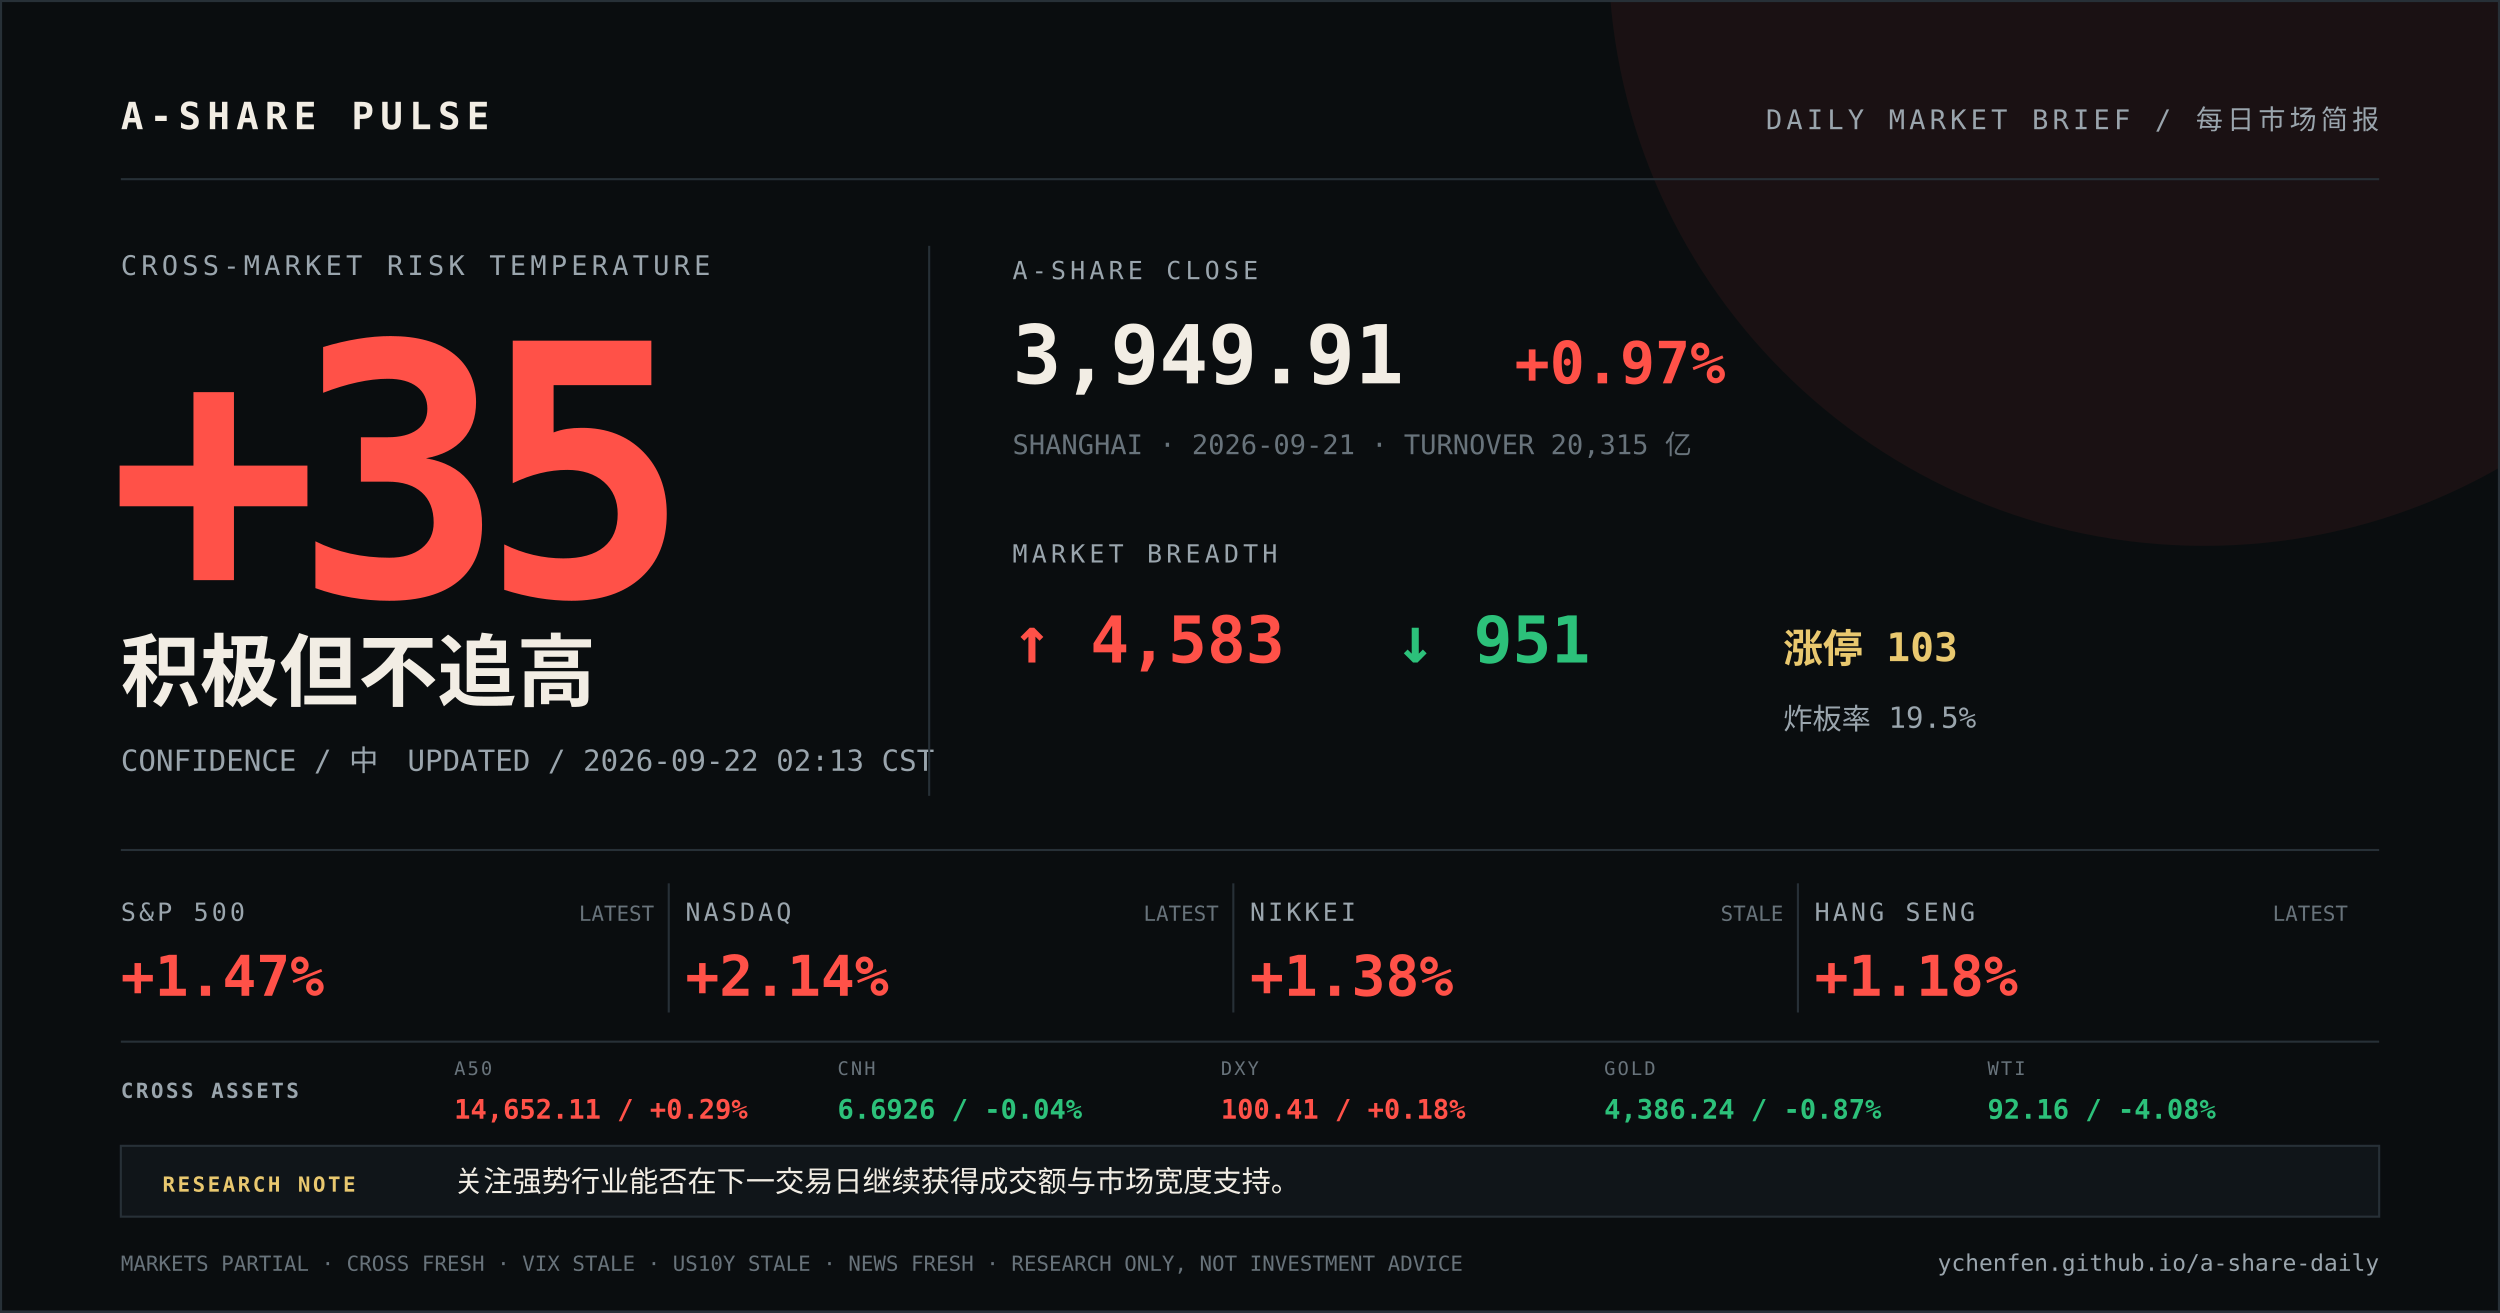
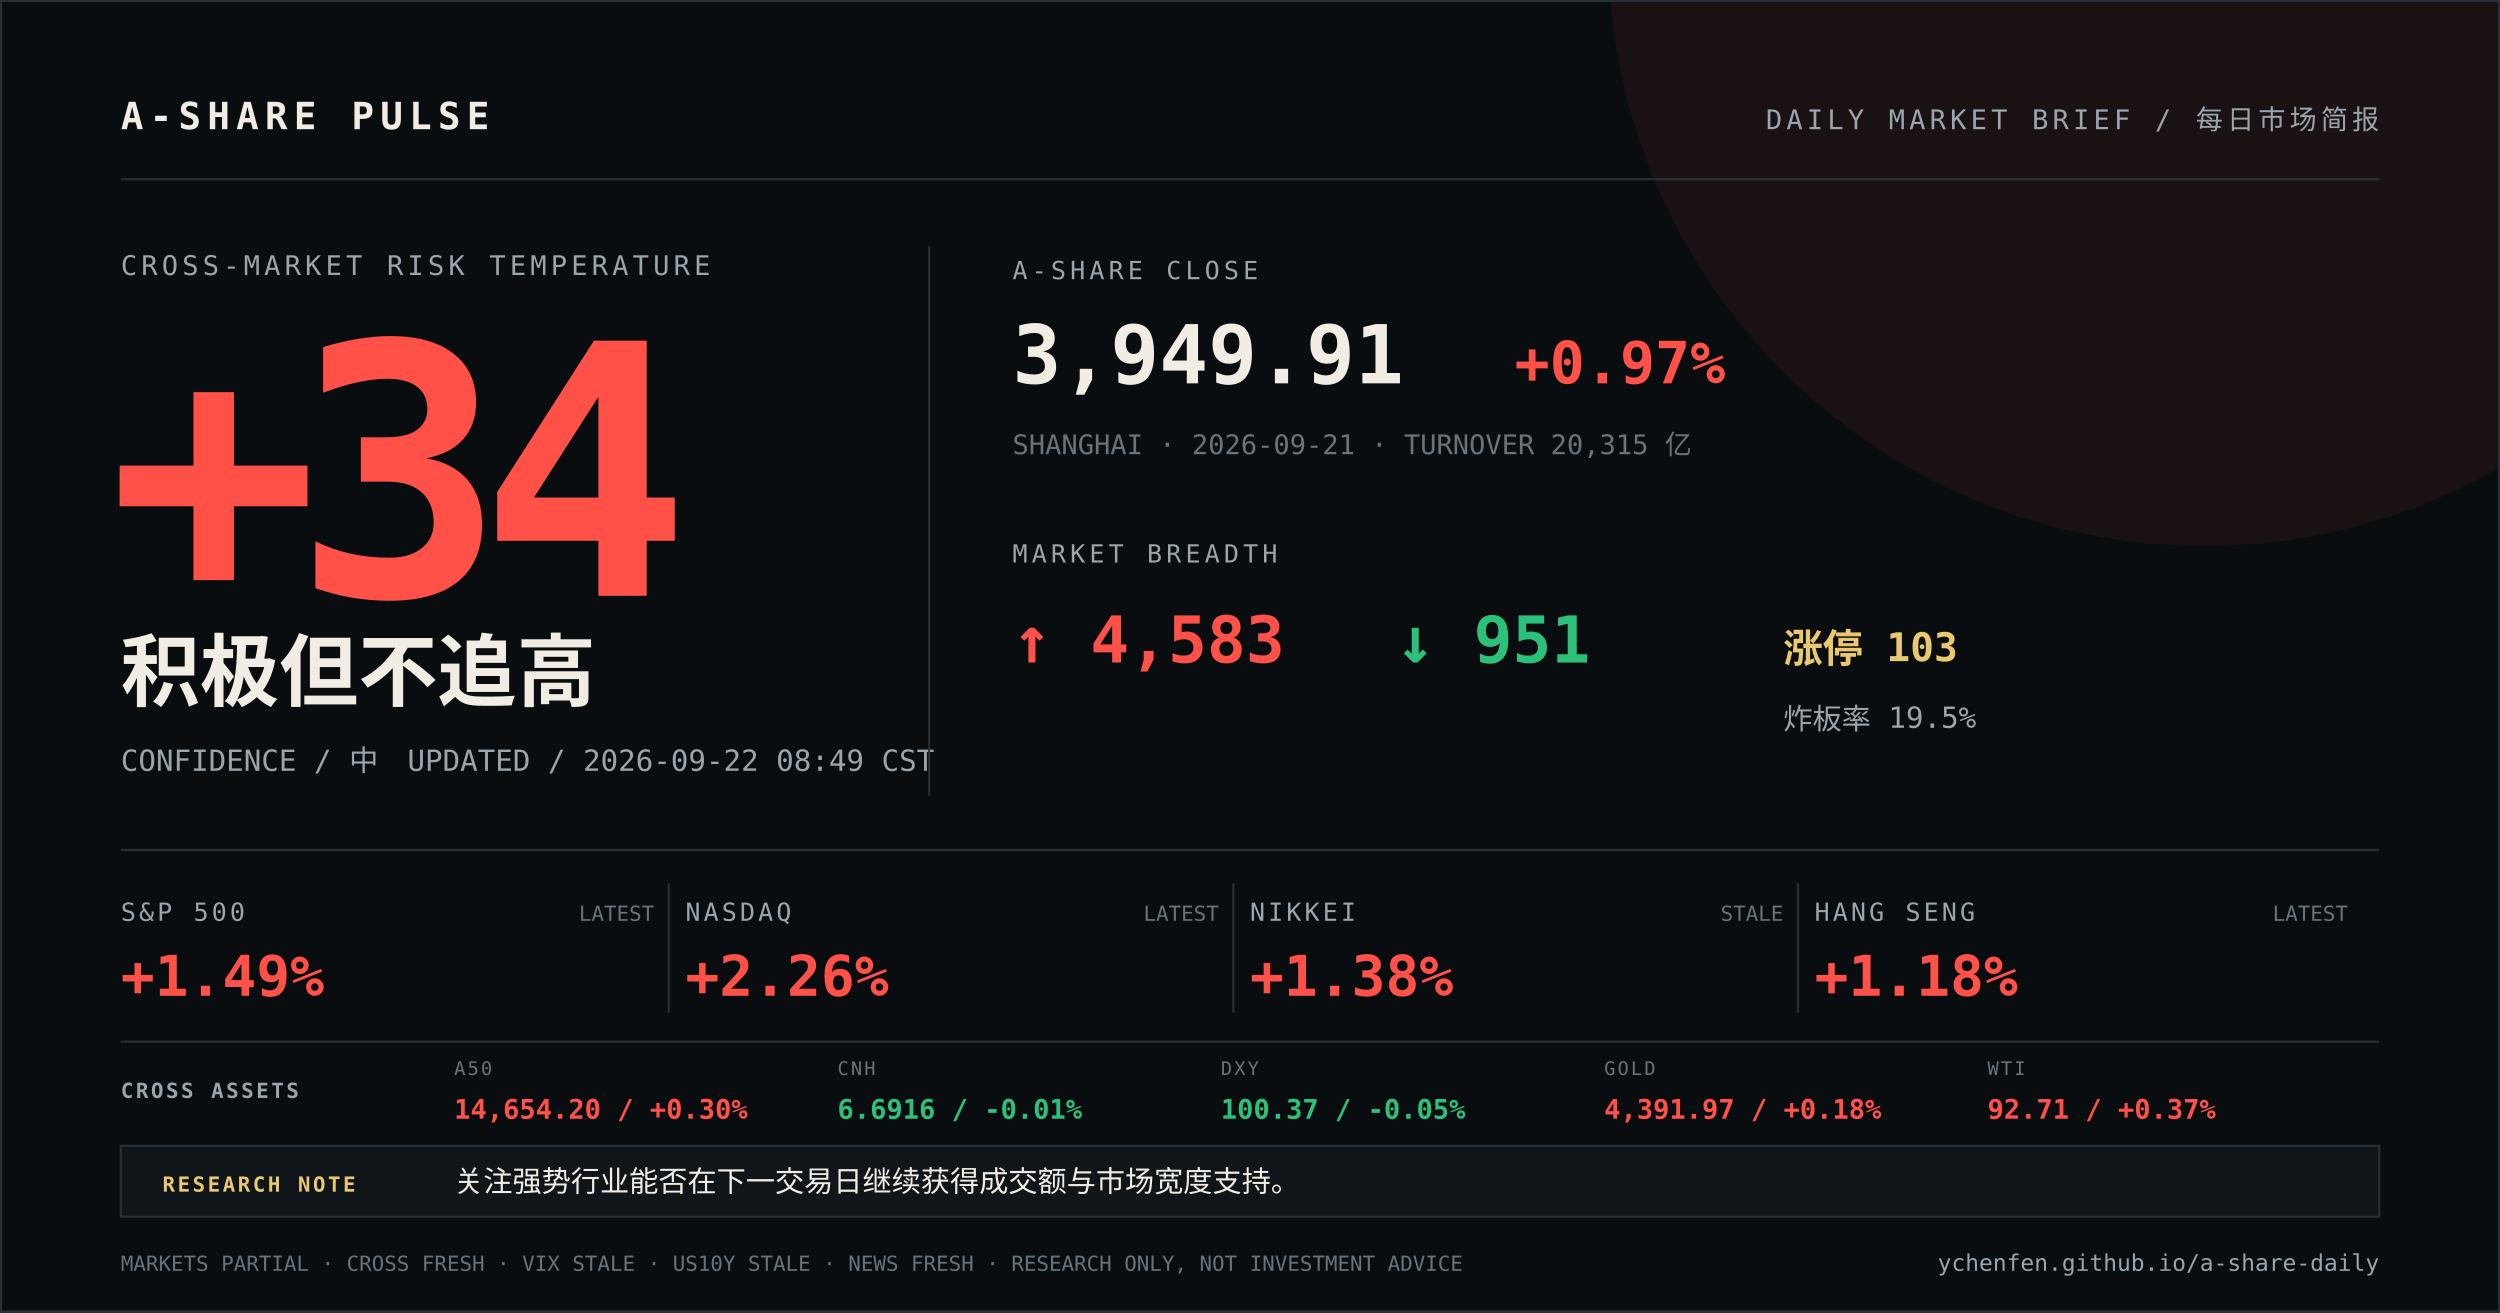
<svg xmlns="http://www.w3.org/2000/svg" width="1200" height="630" viewBox="0 0 1200 630">
  <rect width="1200" height="630" fill="#0a0d0f" />
  <circle cx="1058" cy="-24" r="286" fill="#ff5148" opacity="0.07" />
  <path d="M0 0H1200V630H0Z" fill="none" stroke="#273037" stroke-width="2" />
  <g font-family="DIN Alternate, SFMono-Regular, Menlo, monospace">
    <text x="58" y="62" fill="#f2ede4" font-size="18" font-weight="700" letter-spacing="3">A-SHARE PULSE</text>
    <text x="1142" y="62" fill="#9aa5ad" font-size="13" text-anchor="end" letter-spacing="2">DAILY MARKET BRIEF / 每日市场简报</text>
    <line x1="58" y1="86" x2="1142" y2="86" stroke="#273037" />
    <text x="58" y="132" fill="#9aa5ad" font-size="13" letter-spacing="2">CROSS-MARKET RISK TEMPERATURE</text>
-     <text x="52" y="286" fill="#ff5148" font-size="168" font-weight="800" letter-spacing="-12">+35</text>
+     <text x="52" y="286" fill="#ff5148" font-size="168" font-weight="800" letter-spacing="-12">+34</text>
    <text x="58" y="336" fill="#f2ede4" font-size="38" font-weight="700">积极但不追高</text>
-     <text x="58" y="370" fill="#9aa5ad" font-size="14">CONFIDENCE / 中　UPDATED / 2026-09-22 02:13 CST</text>
+     <text x="58" y="370" fill="#9aa5ad" font-size="14">CONFIDENCE / 中　UPDATED / 2026-09-22 08:49 CST</text>
    <line x1="446" y1="118" x2="446" y2="382" stroke="#273037" />
    <text x="486" y="134" fill="#9aa5ad" font-size="12" letter-spacing="2">A-SHARE CLOSE</text>
    <text x="486" y="184" fill="#f2ede4" font-size="39" font-weight="700">3,949.91</text>
    <text x="727" y="184" fill="#ff5148" font-size="28" font-weight="700">+0.97%</text>
    <text x="486" y="218" fill="#68737b" font-size="13">SHANGHAI · 2026-09-21 · TURNOVER 20,315 亿</text>
    <text x="486" y="270" fill="#9aa5ad" font-size="12" letter-spacing="2">MARKET BREADTH</text>
    <text x="486" y="318" fill="#ff5148" font-size="31" font-weight="700">↑ 4,583</text>
    <text x="670" y="318" fill="#2cc17a" font-size="31" font-weight="700">↓ 951</text>
    <text x="856" y="318" fill="#e9c86f" font-size="19" font-weight="700">涨停 103</text>
    <text x="856" y="350" fill="#9aa5ad" font-size="14">炸板率 19.5%</text>
    <line x1="58" y1="408" x2="1142" y2="408" stroke="#273037" />
    <text x="58" y="442" fill="#9aa5ad" font-size="12" letter-spacing="1.5">S&amp;P 500</text>
-     <text x="58" y="478" fill="#ff5148" font-size="27" font-weight="700">+1.47%</text>
+     <text x="58" y="478" fill="#ff5148" font-size="27" font-weight="700">+1.49%</text>
    <text x="314" y="442" fill="#68737b" font-size="10" text-anchor="end">LATEST</text>
    <line x1="321" y1="424" x2="321" y2="486" stroke="#273037" />
    <text x="329" y="442" fill="#9aa5ad" font-size="12" letter-spacing="1.5">NASDAQ</text>
-     <text x="329" y="478" fill="#ff5148" font-size="27" font-weight="700">+2.14%</text>
+     <text x="329" y="478" fill="#ff5148" font-size="27" font-weight="700">+2.26%</text>
    <text x="585" y="442" fill="#68737b" font-size="10" text-anchor="end">LATEST</text>
    <line x1="592" y1="424" x2="592" y2="486" stroke="#273037" />
    <text x="600" y="442" fill="#9aa5ad" font-size="12" letter-spacing="1.5">NIKKEI</text>
    <text x="600" y="478" fill="#ff5148" font-size="27" font-weight="700">+1.38%</text>
    <text x="856" y="442" fill="#68737b" font-size="10" text-anchor="end">STALE</text>
    <line x1="863" y1="424" x2="863" y2="486" stroke="#273037" />
    <text x="871" y="442" fill="#9aa5ad" font-size="12" letter-spacing="1.5">HANG SENG</text>
    <text x="871" y="478" fill="#ff5148" font-size="27" font-weight="700">+1.18%</text>
    <text x="1127" y="442" fill="#68737b" font-size="10" text-anchor="end">LATEST</text>
    <line x1="58" y1="500" x2="1142" y2="500" stroke="#273037" />
    <text x="58" y="527" fill="#9aa5ad" font-size="10" font-weight="700" letter-spacing="1.2">CROSS ASSETS</text>
    <text x="218" y="516" fill="#68737b" font-size="9" letter-spacing="1">A50</text>
-     <text x="218" y="537" fill="#ff5148" font-size="13" font-weight="700">14,652.11 / +0.29%</text>
+     <text x="218" y="537" fill="#ff5148" font-size="13" font-weight="700">14,654.20 / +0.30%</text>
    <text x="402" y="516" fill="#68737b" font-size="9" letter-spacing="1">CNH</text>
-     <text x="402" y="537" fill="#2cc17a" font-size="13" font-weight="700">6.6926 / -0.04%</text>
+     <text x="402" y="537" fill="#2cc17a" font-size="13" font-weight="700">6.6916 / -0.01%</text>
    <text x="586" y="516" fill="#68737b" font-size="9" letter-spacing="1">DXY</text>
-     <text x="586" y="537" fill="#ff5148" font-size="13" font-weight="700">100.41 / +0.18%</text>
+     <text x="586" y="537" fill="#2cc17a" font-size="13" font-weight="700">100.37 / -0.05%</text>
    <text x="770" y="516" fill="#68737b" font-size="9" letter-spacing="1">GOLD</text>
-     <text x="770" y="537" fill="#2cc17a" font-size="13" font-weight="700">4,386.24 / -0.87%</text>
+     <text x="770" y="537" fill="#ff5148" font-size="13" font-weight="700">4,391.97 / +0.18%</text>
    <text x="954" y="516" fill="#68737b" font-size="9" letter-spacing="1">WTI</text>
-     <text x="954" y="537" fill="#2cc17a" font-size="13" font-weight="700">92.16 / -4.08%</text>
+     <text x="954" y="537" fill="#ff5148" font-size="13" font-weight="700">92.71 / +0.37%</text>
    <rect x="58" y="550" width="1084" height="34" fill="#101519" stroke="#273037" />
    <text x="78" y="572" fill="#e9c86f" font-size="10" font-weight="700" letter-spacing="1.2">RESEARCH NOTE</text>
    <text x="218" y="572" fill="#f2ede4" font-size="14">关注强势行业能否在下一交易日继续获得成交额与市场宽度支持。</text>
    <text x="58" y="610" fill="#68737b" font-size="10">MARKETS PARTIAL · CROSS FRESH · VIX STALE · US10Y STALE · NEWS FRESH · RESEARCH ONLY, NOT INVESTMENT ADVICE</text>
    <text x="1142" y="610" fill="#9aa5ad" font-size="11" text-anchor="end">ychenfen.github.io/a-share-daily</text>
  </g>
</svg>
